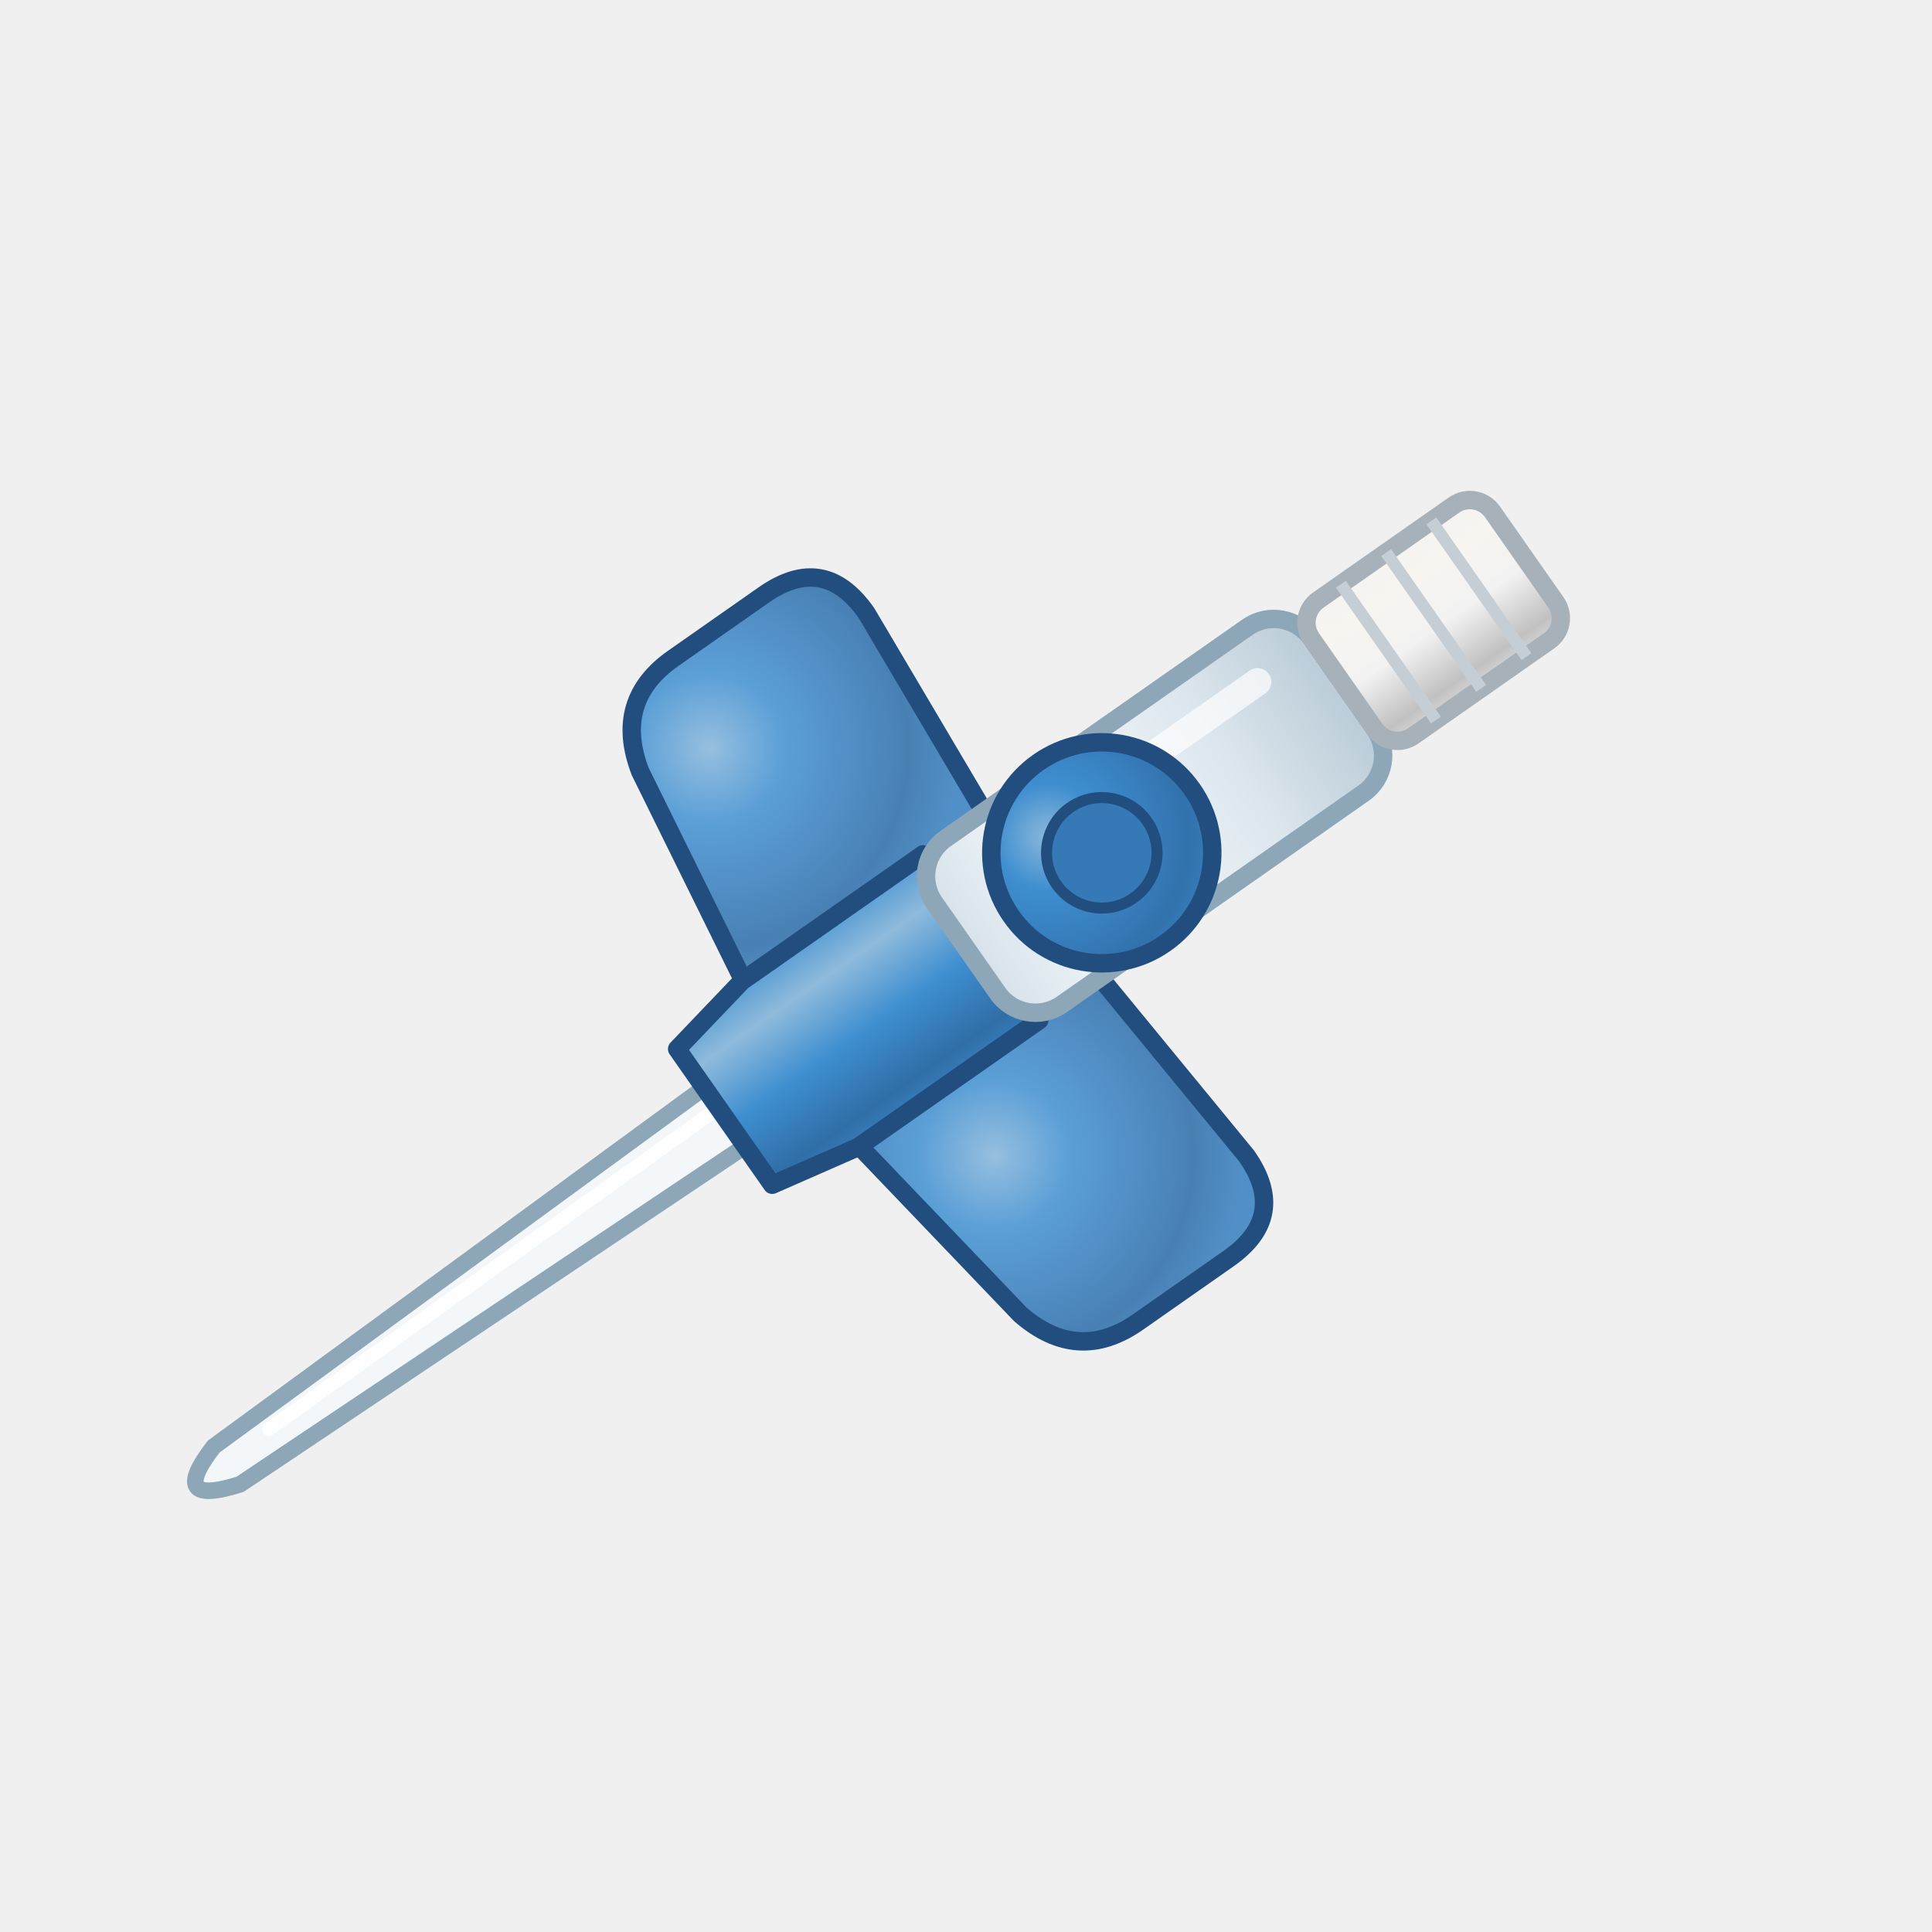
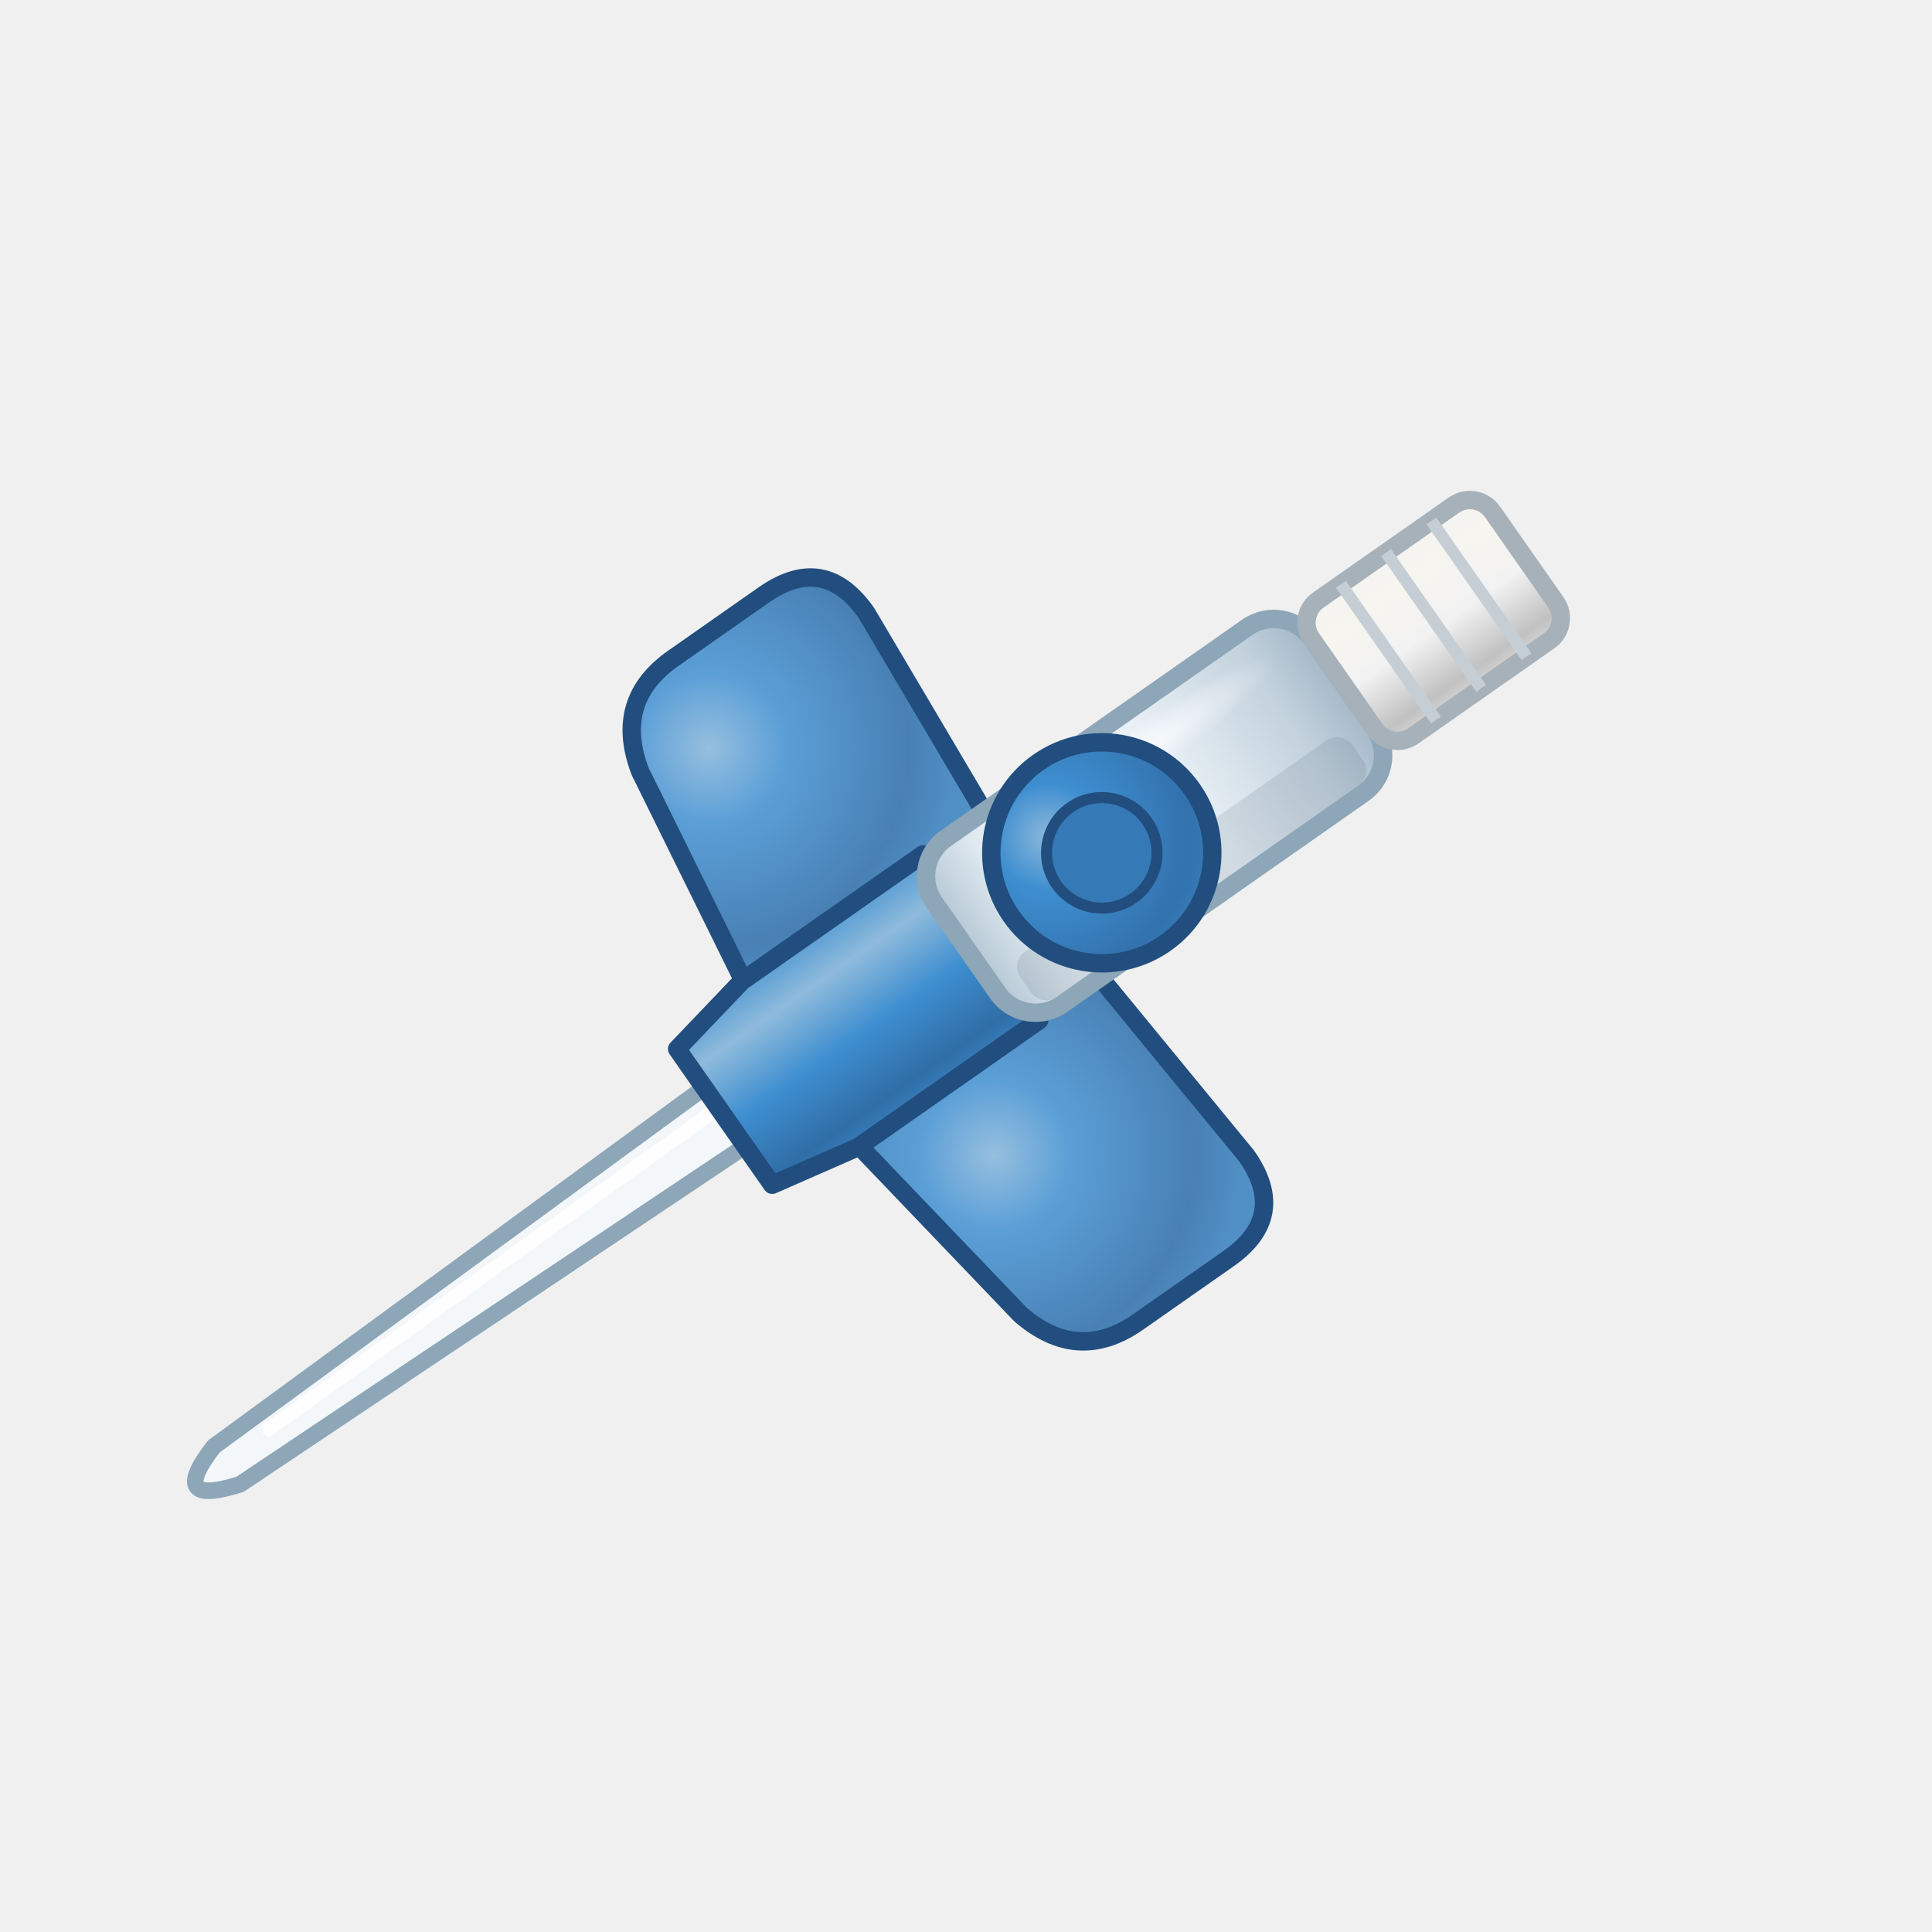
<svg xmlns="http://www.w3.org/2000/svg" viewBox="0 0 256 256" width="256" height="256" role="img" aria-labelledby="iv-cannula-title">
  <defs>
    <linearGradient id="iv-cannula-body" x1="0" y1="0" x2="1" y2="0">
-       <stop offset="0" stop-color="#D5E1E9" />
-       <stop offset="0.3" stop-color="#F7FBFD" />
-       <stop offset="0.7" stop-color="#DCE6ED" />
-       <stop offset="1" stop-color="#BACBD7" />
+       <stop offset="0" stop-color="#B4C6D3" />
+       <stop offset="0.14" stop-color="#DDE8EF" />
+       <stop offset="0.32" stop-color="#FBFDFE" />
+       <stop offset="0.6" stop-color="#E6EEF4" />
+       <stop offset="0.86" stop-color="#C3D2DD" />
+       <stop offset="1" stop-color="#A3B7C7" />
    </linearGradient>
+     <radialGradient id="iv-cannula-sheen">
+       <stop offset="0" stop-color="#fff" stop-opacity="0.75" />
+       <stop offset="1" stop-color="#fff" stop-opacity="0" />
+     </radialGradient>
    <linearGradient id="iv-cannula-hub" x1="0" y1="0" x2="0" y2="1">
      <stop offset="0" stop-color="#559bd3" />
      <stop offset="0.22" stop-color="#8fbbdc" />
      <stop offset="0.55" stop-color="#3E8ED0" />
      <stop offset="0.88" stop-color="#306ea7" />
      <stop offset="1" stop-color="#377ebc" />
    </linearGradient>
    <radialGradient id="iv-cannula-wing" cx="0.34" cy="0.3" r="0.8">
      <stop offset="0" stop-color="#96bfdf" />
      <stop offset="0.3" stop-color="#5b9fd7" />
      <stop offset="0.8" stop-color="#4880b4" />
      <stop offset="1" stop-color="#5190c6" />
    </radialGradient>
    <radialGradient id="iv-cannula-port" cx="0.34" cy="0.3" r="0.8">
      <stop offset="0" stop-color="#8bb8db" />
      <stop offset="0.3" stop-color="#3E8ED0" />
      <stop offset="0.8" stop-color="#3272ad" />
      <stop offset="1" stop-color="#3880be" />
    </radialGradient>
    <linearGradient id="iv-cannula-cap" x1="0" y1="0" x2="0" y2="1">
      <stop offset="0" stop-color="#f4f3f1" />
      <stop offset="0.22" stop-color="#f7f5ef" />
      <stop offset="0.55" stop-color="#F2F2F2" />
      <stop offset="0.88" stop-color="#c1c1c1" />
      <stop offset="1" stop-color="#d9d9d9" />
    </linearGradient>
  </defs>
  <g transform="translate(136 120) rotate(-35) scale(1.22)">
    <path d="M-34 -4L-106 -2.5Q-114 0 -106 2.5L-34 4Z" fill="#F4F7F9" stroke="#8DA6B8" stroke-width="1.8" stroke-linejoin="round" />
    <path d="M-40 -1.2L-100 -0.6" stroke="#fff" stroke-width="1.5" stroke-linecap="round" opacity="0.9" />
    <path d="M-30 -10L-26 -36Q-24 -44 -16 -44L-4 -44Q4 -44 4 -36L2 -10Z" fill="url(#iv-cannula-wing)" stroke="#214e7e" stroke-width="2" stroke-linejoin="round" />
    <path d="M-30 10L-26 36Q-24 44 -16 44L-4 44Q4 44 4 36L2 10Z" fill="url(#iv-cannula-wing)" stroke="#214e7e" stroke-width="2" stroke-linejoin="round" />
    <path d="M-40 -9L-30 -11L-6 -11L-6 11L-30 11L-40 9Z" fill="url(#iv-cannula-hub)" stroke="#214e7e" stroke-width="2" stroke-linejoin="round" />
    <rect x="-8" y="-11" width="50" height="22" rx="5" fill="url(#iv-cannula-body)" stroke="#8DA6B8" stroke-width="2" />
-     <rect x="0" y="-7" width="36" height="3" rx="1.5" fill="#fff" opacity="0.7" />
+     <rect x="-5" y="4" width="44" height="6" rx="2" fill="#52687C" opacity="0.16" />
+     <ellipse cx="18" cy="-6.5" rx="20" ry="2.8" transform="rotate(0 18 -6.5)" fill="url(#iv-cannula-sheen)" />
    <circle cx="10" cy="0" r="12" fill="url(#iv-cannula-port)" stroke="#214e7e" stroke-width="2" />
    <circle cx="10" cy="0" r="6" fill="#357ab7" stroke="#214e7e" stroke-width="1.2" />
    <rect x="42" y="-9" width="24" height="18" rx="3" fill="url(#iv-cannula-cap)" stroke="#A7B1BA" stroke-width="2" />
    <path d="M48 -9V9M54 -9V9M60 -9V9" stroke="#C6CED5" stroke-width="1.3" />
  </g>
</svg>
